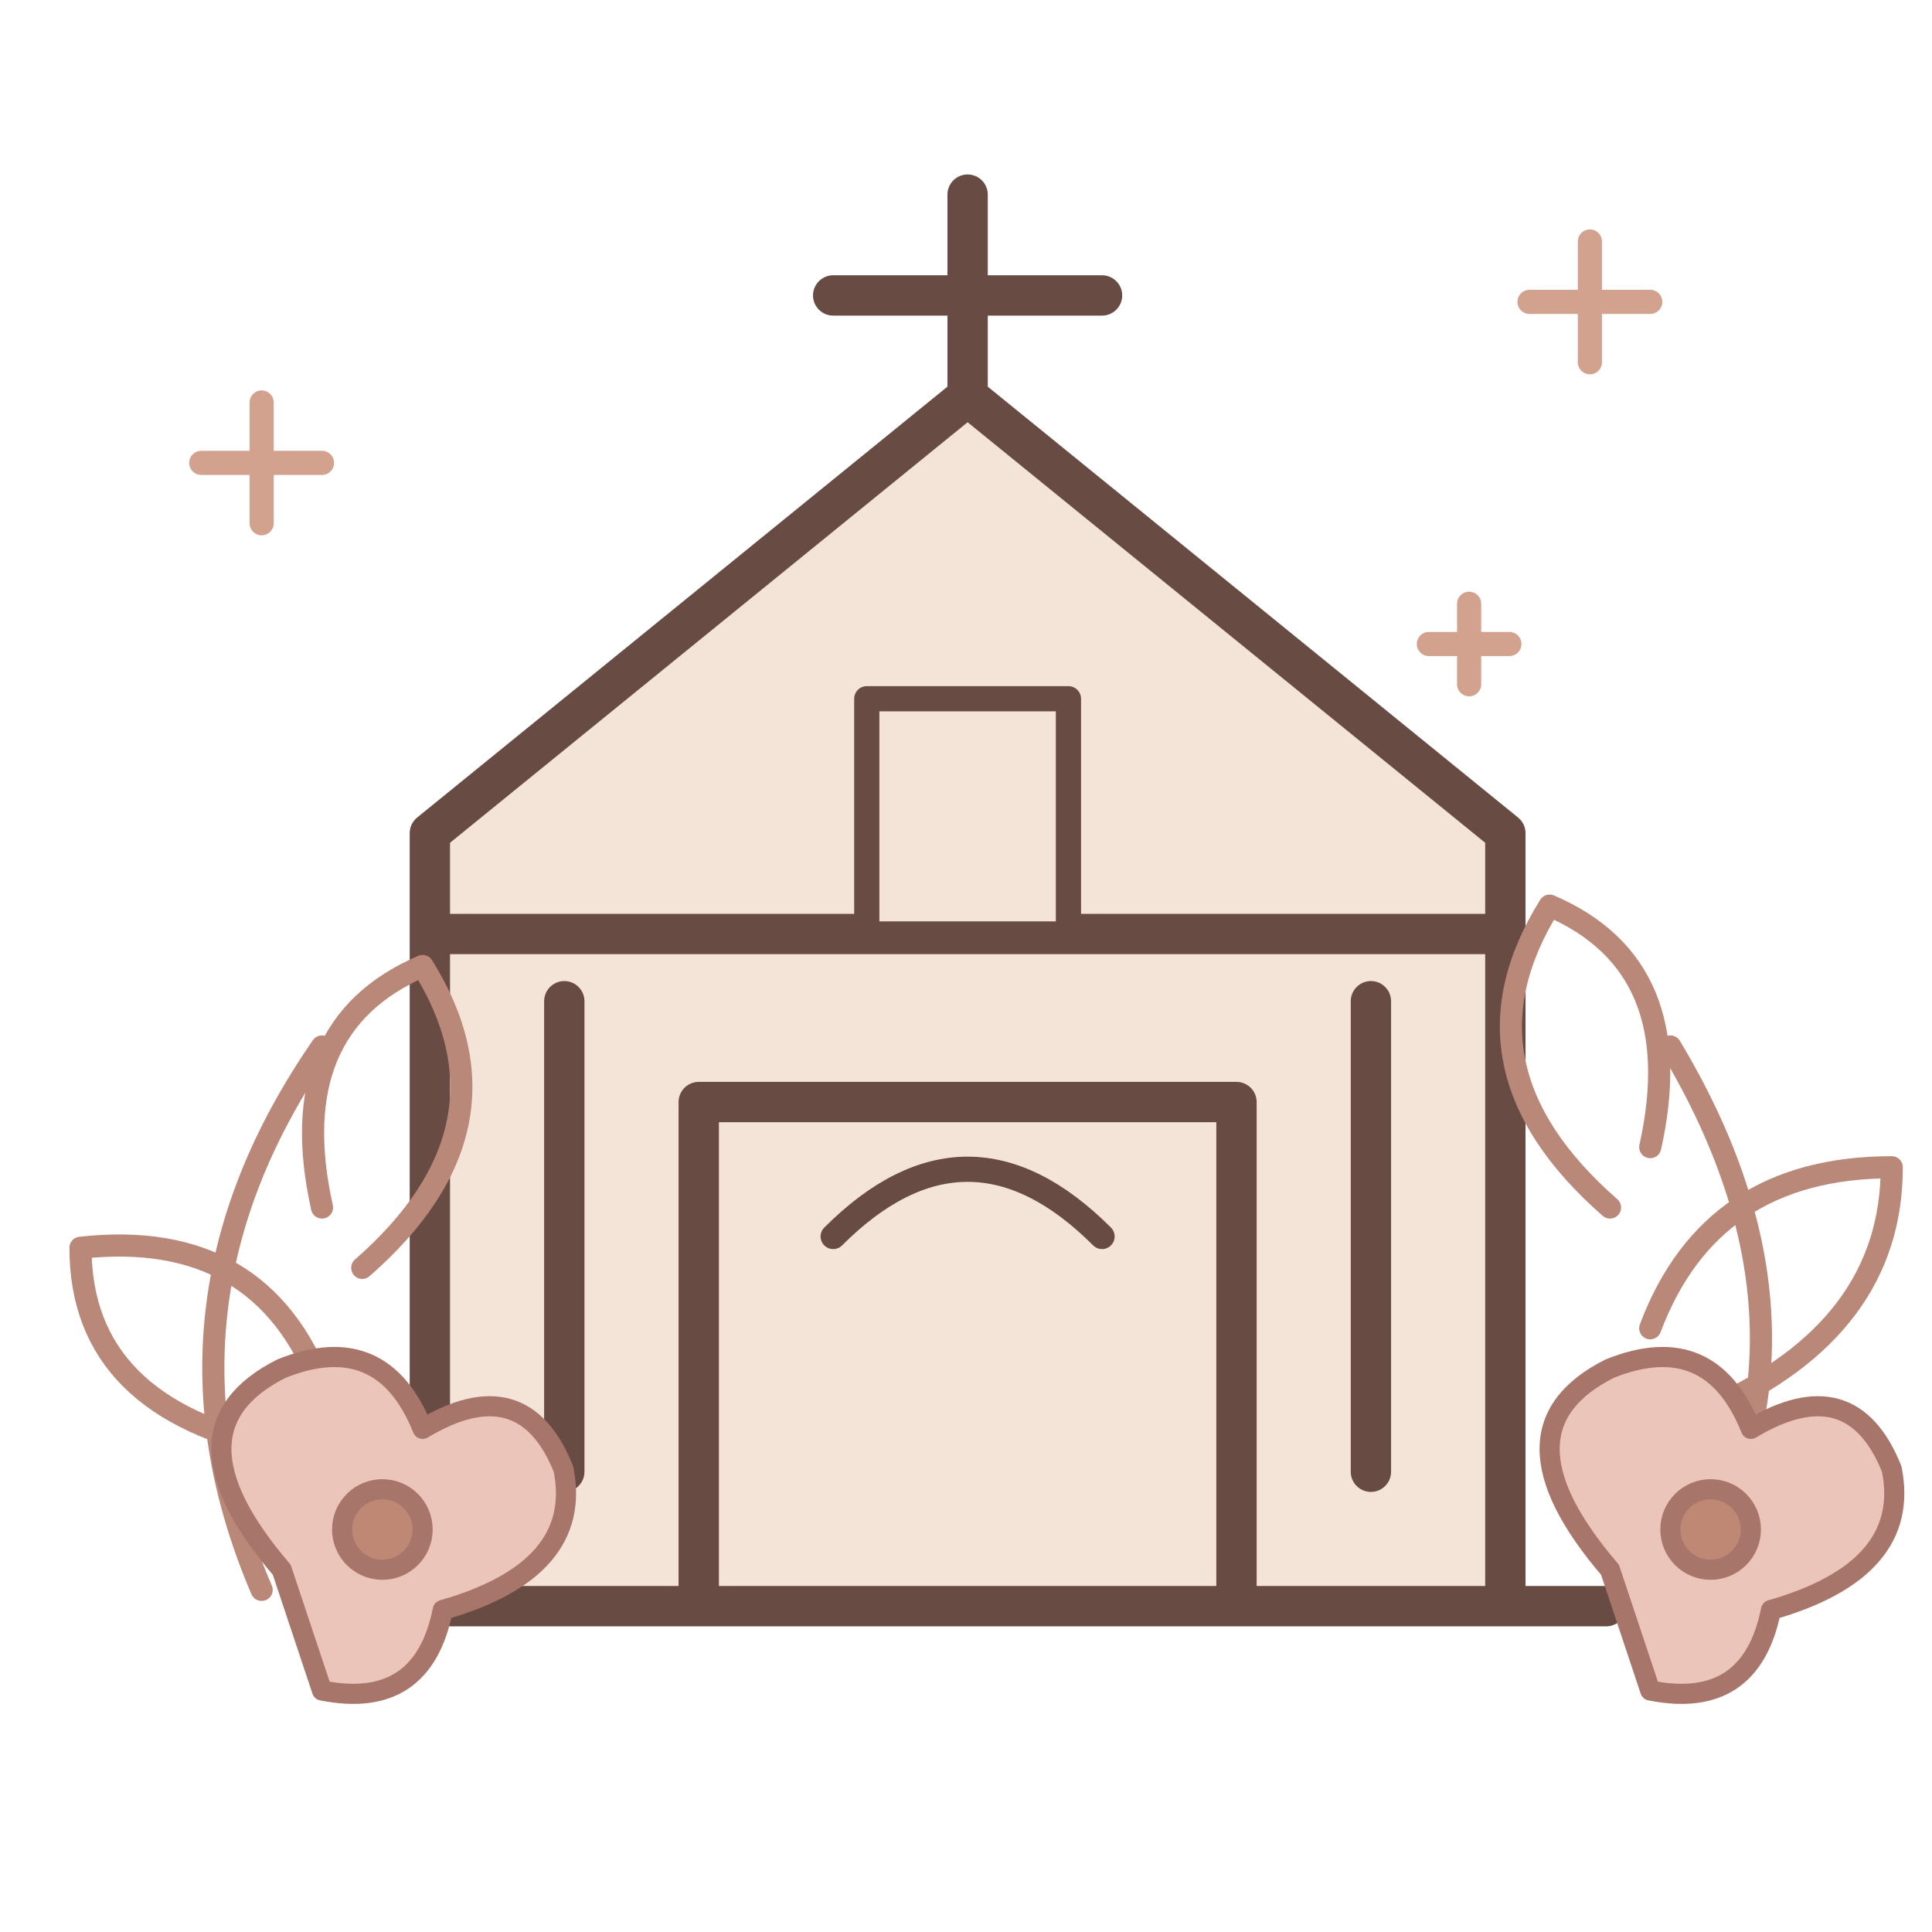
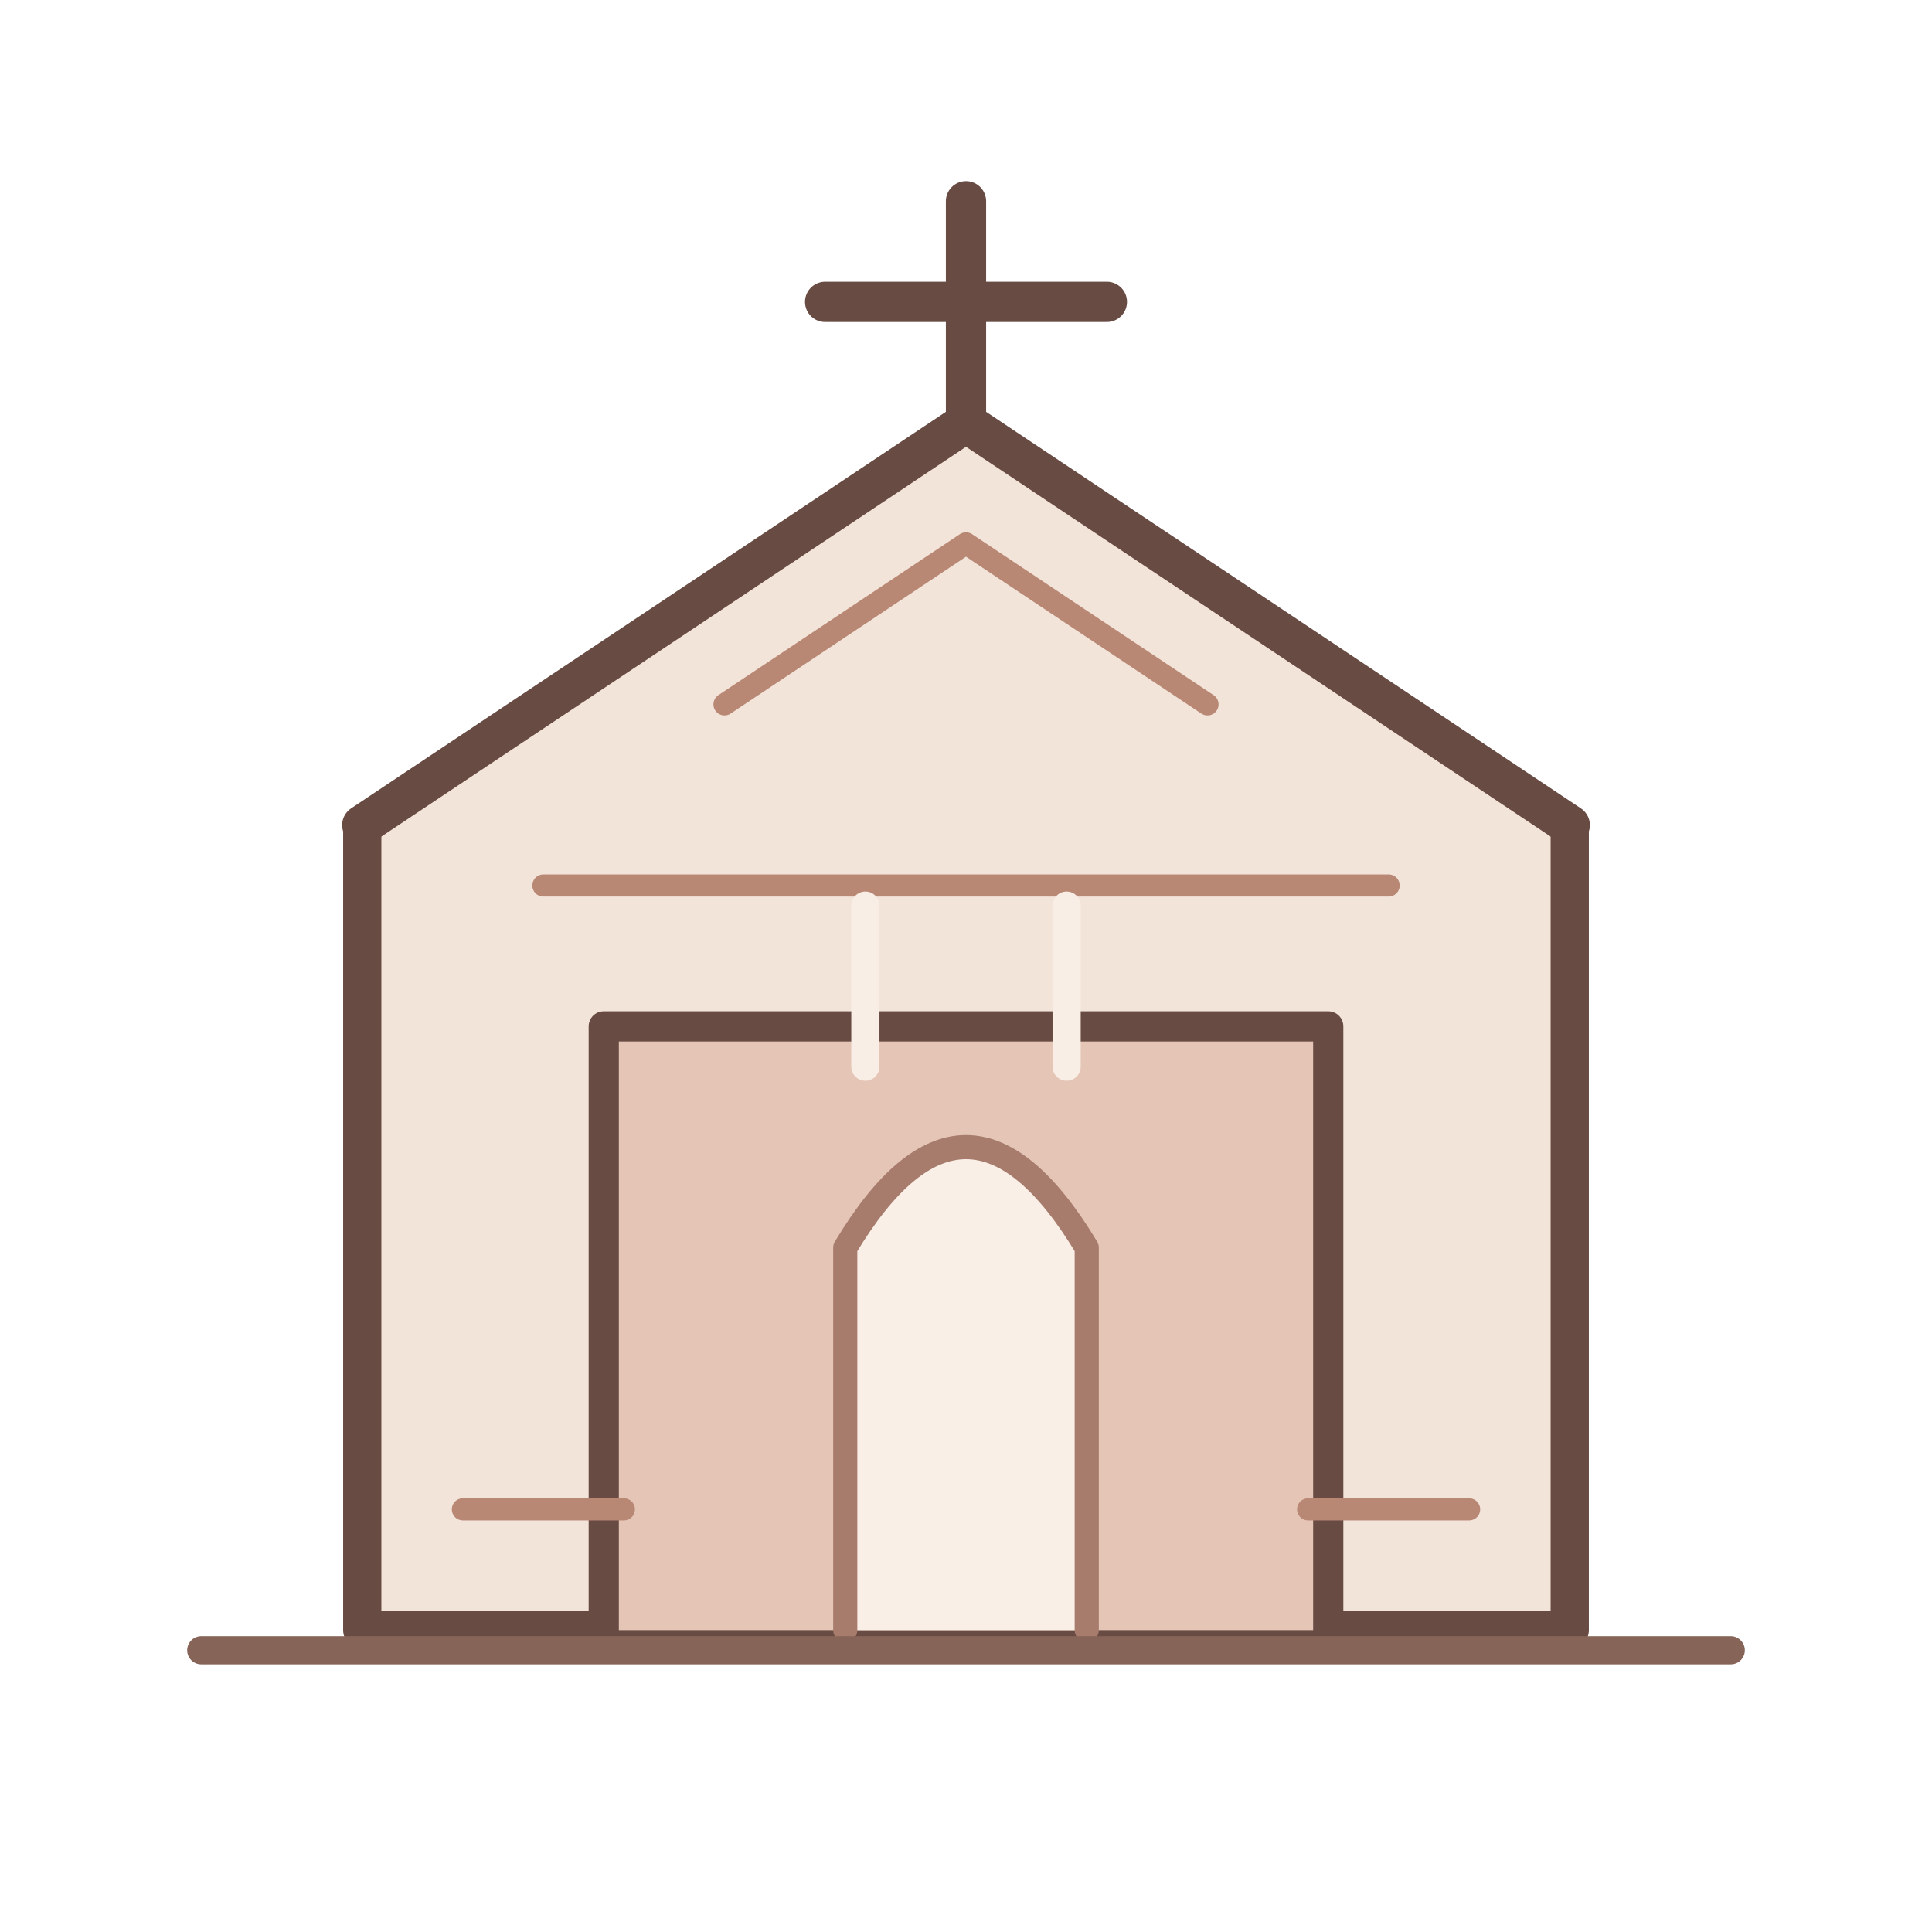
<svg xmlns="http://www.w3.org/2000/svg" viewBox="0 0 96 96" fill="none" stroke-linecap="round" stroke-linejoin="round">
-   <g transform="translate(8 8) scale(1.67)">
-     <g fill="#F4E4D8" stroke="#684B42" stroke-width="1.2">
-       <path d="M8 43V20L24 7l16 13v23M5 43h38M16 43V28h16v15M24 7V1m-4 3h8M8 23h32M12 25v14m24-14v14" />
-       <path d="M21 16h6v7h-6zM20 32q4-4 8 0" stroke-width=".75" />
-     </g>
-   </g>
-   <g fill="none" stroke="#BA8879" stroke-width="1.1" stroke-linecap="round">
-     <path d="M13 79q-6-14 3-27m-2 20q-10-2-10-10 9-1 12 7m0-9q-2-9 5-12 5 8-3 15M83 80q9-13 0-28m2 18q9-4 9-12-9 0-12 8m0-9q2-9-5-12-5 8 3 15" />
-   </g>
-   <g fill="#EBC5B9" stroke="#A77569" stroke-width="1">
-     <path d="M14 78q-6-7 0-10 5-2 7 3 5-3 7 2 1 5-6 7-1 5-6 4z" />
-     <circle cx="19" cy="76" r="2" fill="#BE8875" />
-     <path d="M80 78q-6-7 0-10 5-2 7 3 5-3 7 2 1 5-6 7-1 5-6 4z" />
-     <circle cx="85" cy="76" r="2" fill="#BE8875" />
-   </g>
-   <g stroke="#D3A28E" stroke-width="1.2" stroke-linecap="round">
-     <path d="M13 20v6m-3-3h6M79 12v6m-3-3h6M73 30v4m-2-2h4" />
-   </g>
+   <path d="M18 81V41L48 21l30 20v40z" fill="#F3E4DA" stroke="#684B42" stroke-width="1.9" />
+   <path d="M48 21V10m-7 5h14M18 41l30-20 30 20" stroke="#684B42" stroke-width="2" />
+   <path d="M30 81V51h36v30" fill="#E5C5B6" stroke="#684B42" stroke-width="1.5" />
+   <path d="M42 81V62q6-10 12 0v19" fill="#F9EFE6" stroke="#A77C6D" stroke-width="1.2" />
+   <path d="M27 44h42M36 35l12-8 12 8M23 75h8m34 0h8" stroke="#B88875" stroke-width="1.1" />
+   <path d="M43 45v8m10-8v8" stroke="#F8EEE6" stroke-width="1.4" />
+   <path d="M10 82h76" stroke="#876458" stroke-width="1.4" />
</svg>
